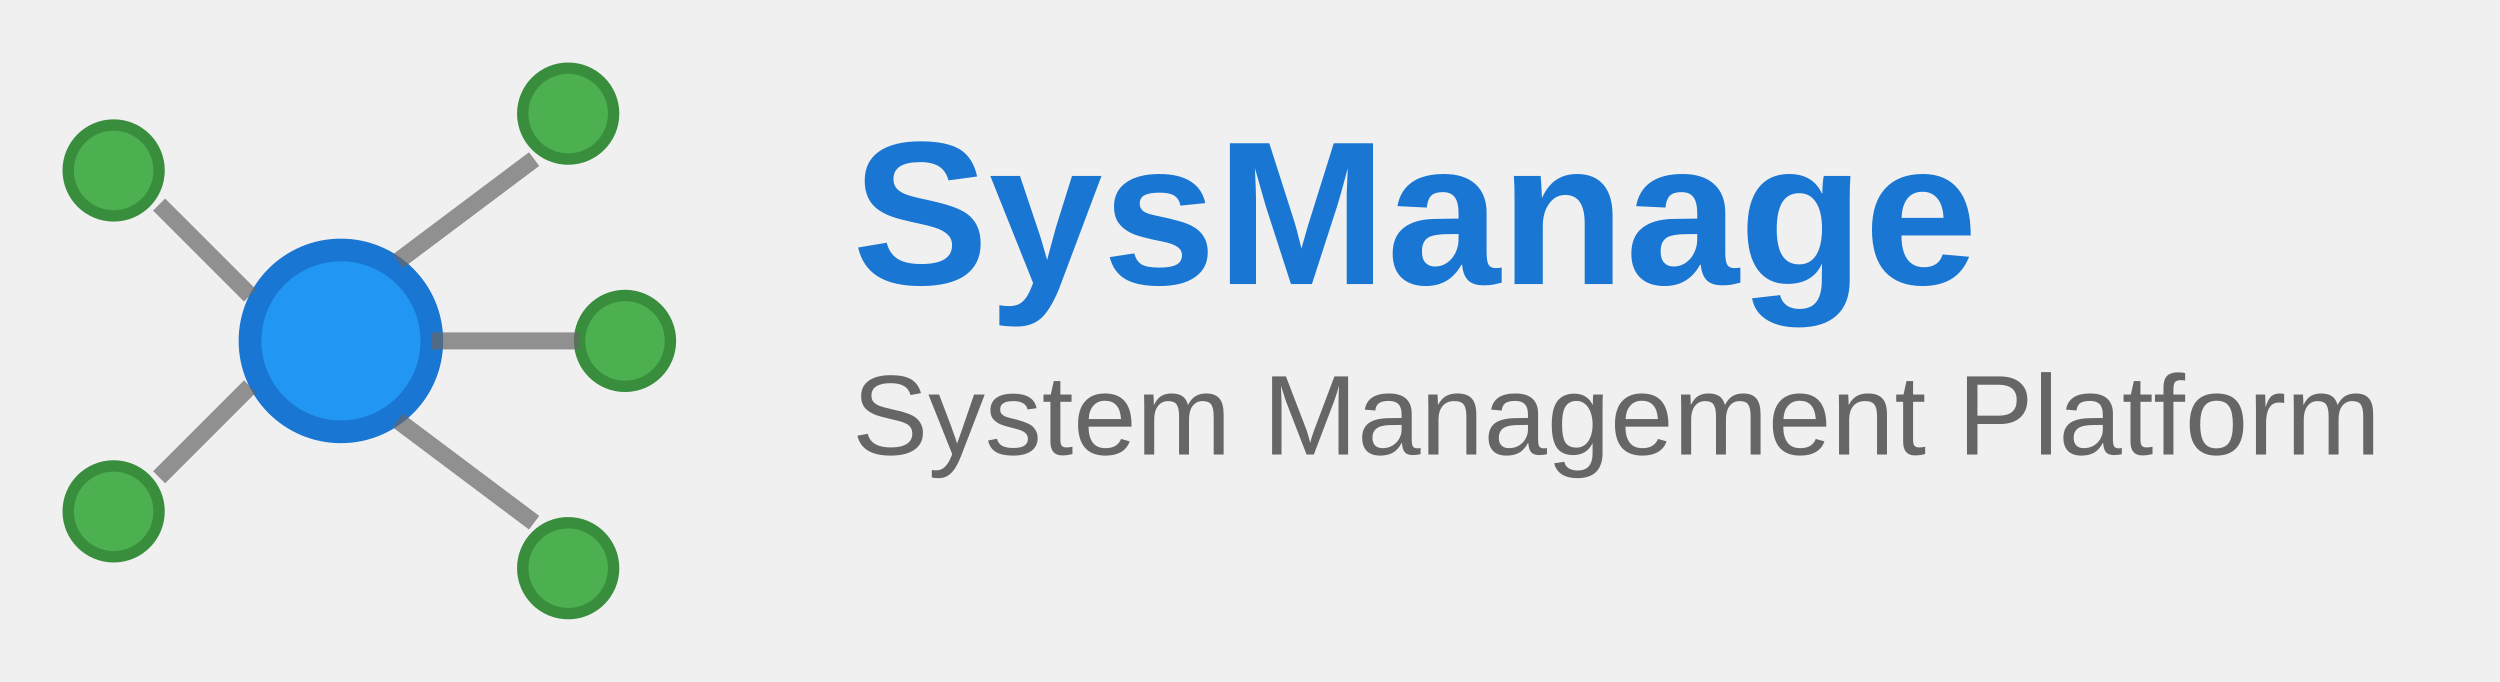
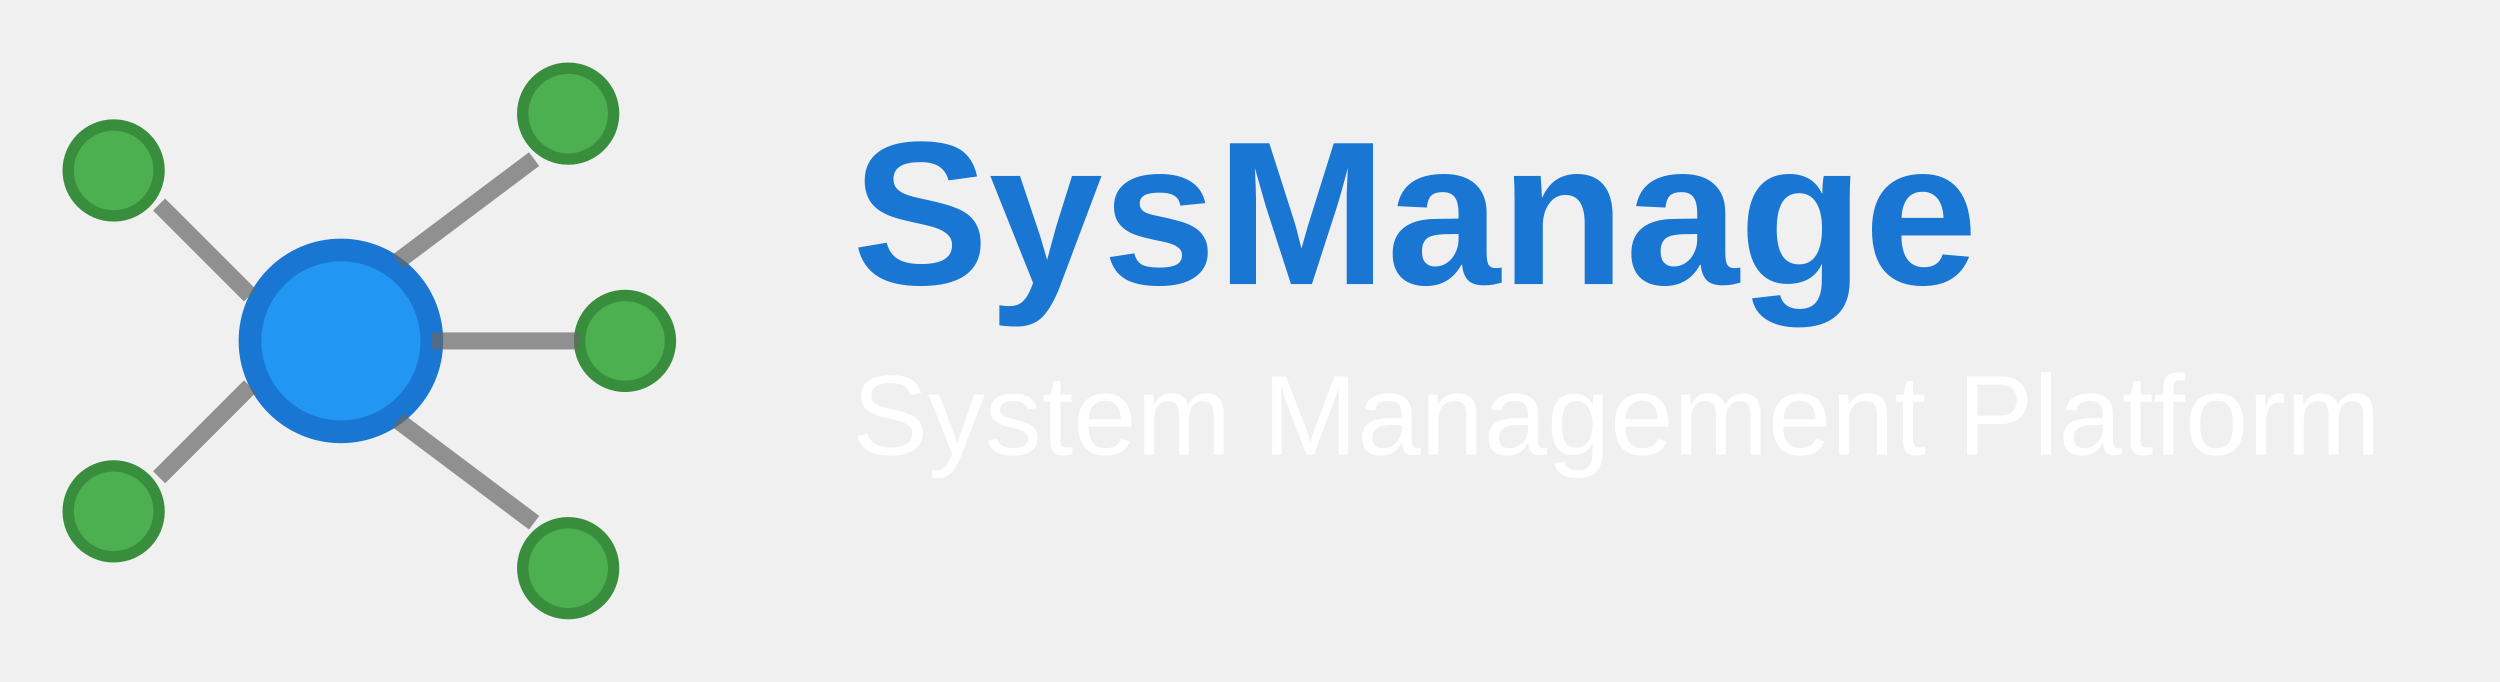
<svg xmlns="http://www.w3.org/2000/svg" width="220" height="60" viewBox="0 0 220 60">
  <circle cx="30" cy="30" r="8" fill="#2196f3" stroke="#1976d2" stroke-width="2" />
  <circle cx="10" cy="15" r="4" fill="#4caf50" stroke="#388e3c" stroke-width="1" />
  <circle cx="10" cy="45" r="4" fill="#4caf50" stroke="#388e3c" stroke-width="1" />
  <circle cx="50" cy="10" r="4" fill="#4caf50" stroke="#388e3c" stroke-width="1" />
  <circle cx="50" cy="50" r="4" fill="#4caf50" stroke="#388e3c" stroke-width="1" />
  <circle cx="55" cy="30" r="4" fill="#4caf50" stroke="#388e3c" stroke-width="1" />
  <line x1="22" y1="26" x2="14" y2="18" stroke="#666" stroke-width="1.5" opacity="0.7" />
  <line x1="22" y1="34" x2="14" y2="42" stroke="#666" stroke-width="1.5" opacity="0.7" />
  <line x1="35" y1="23" x2="47" y2="14" stroke="#666" stroke-width="1.5" opacity="0.7" />
  <line x1="35" y1="37" x2="47" y2="46" stroke="#666" stroke-width="1.5" opacity="0.7" />
  <line x1="38" y1="30" x2="51" y2="30" stroke="#666" stroke-width="1.5" opacity="0.7" />
  <text x="75" y="25" font-family="Arial, sans-serif" font-size="18" font-weight="bold" fill="#1976d2">SysManage</text>
-   <text x="75" y="40" font-family="Arial, sans-serif" font-size="10" fill="#666">System Management Platform</text>
+   <text x="75" y="40" font-family="Arial, sans-serif" font-size="10" fill="#ffffff">System Management Platform</text>
</svg>
